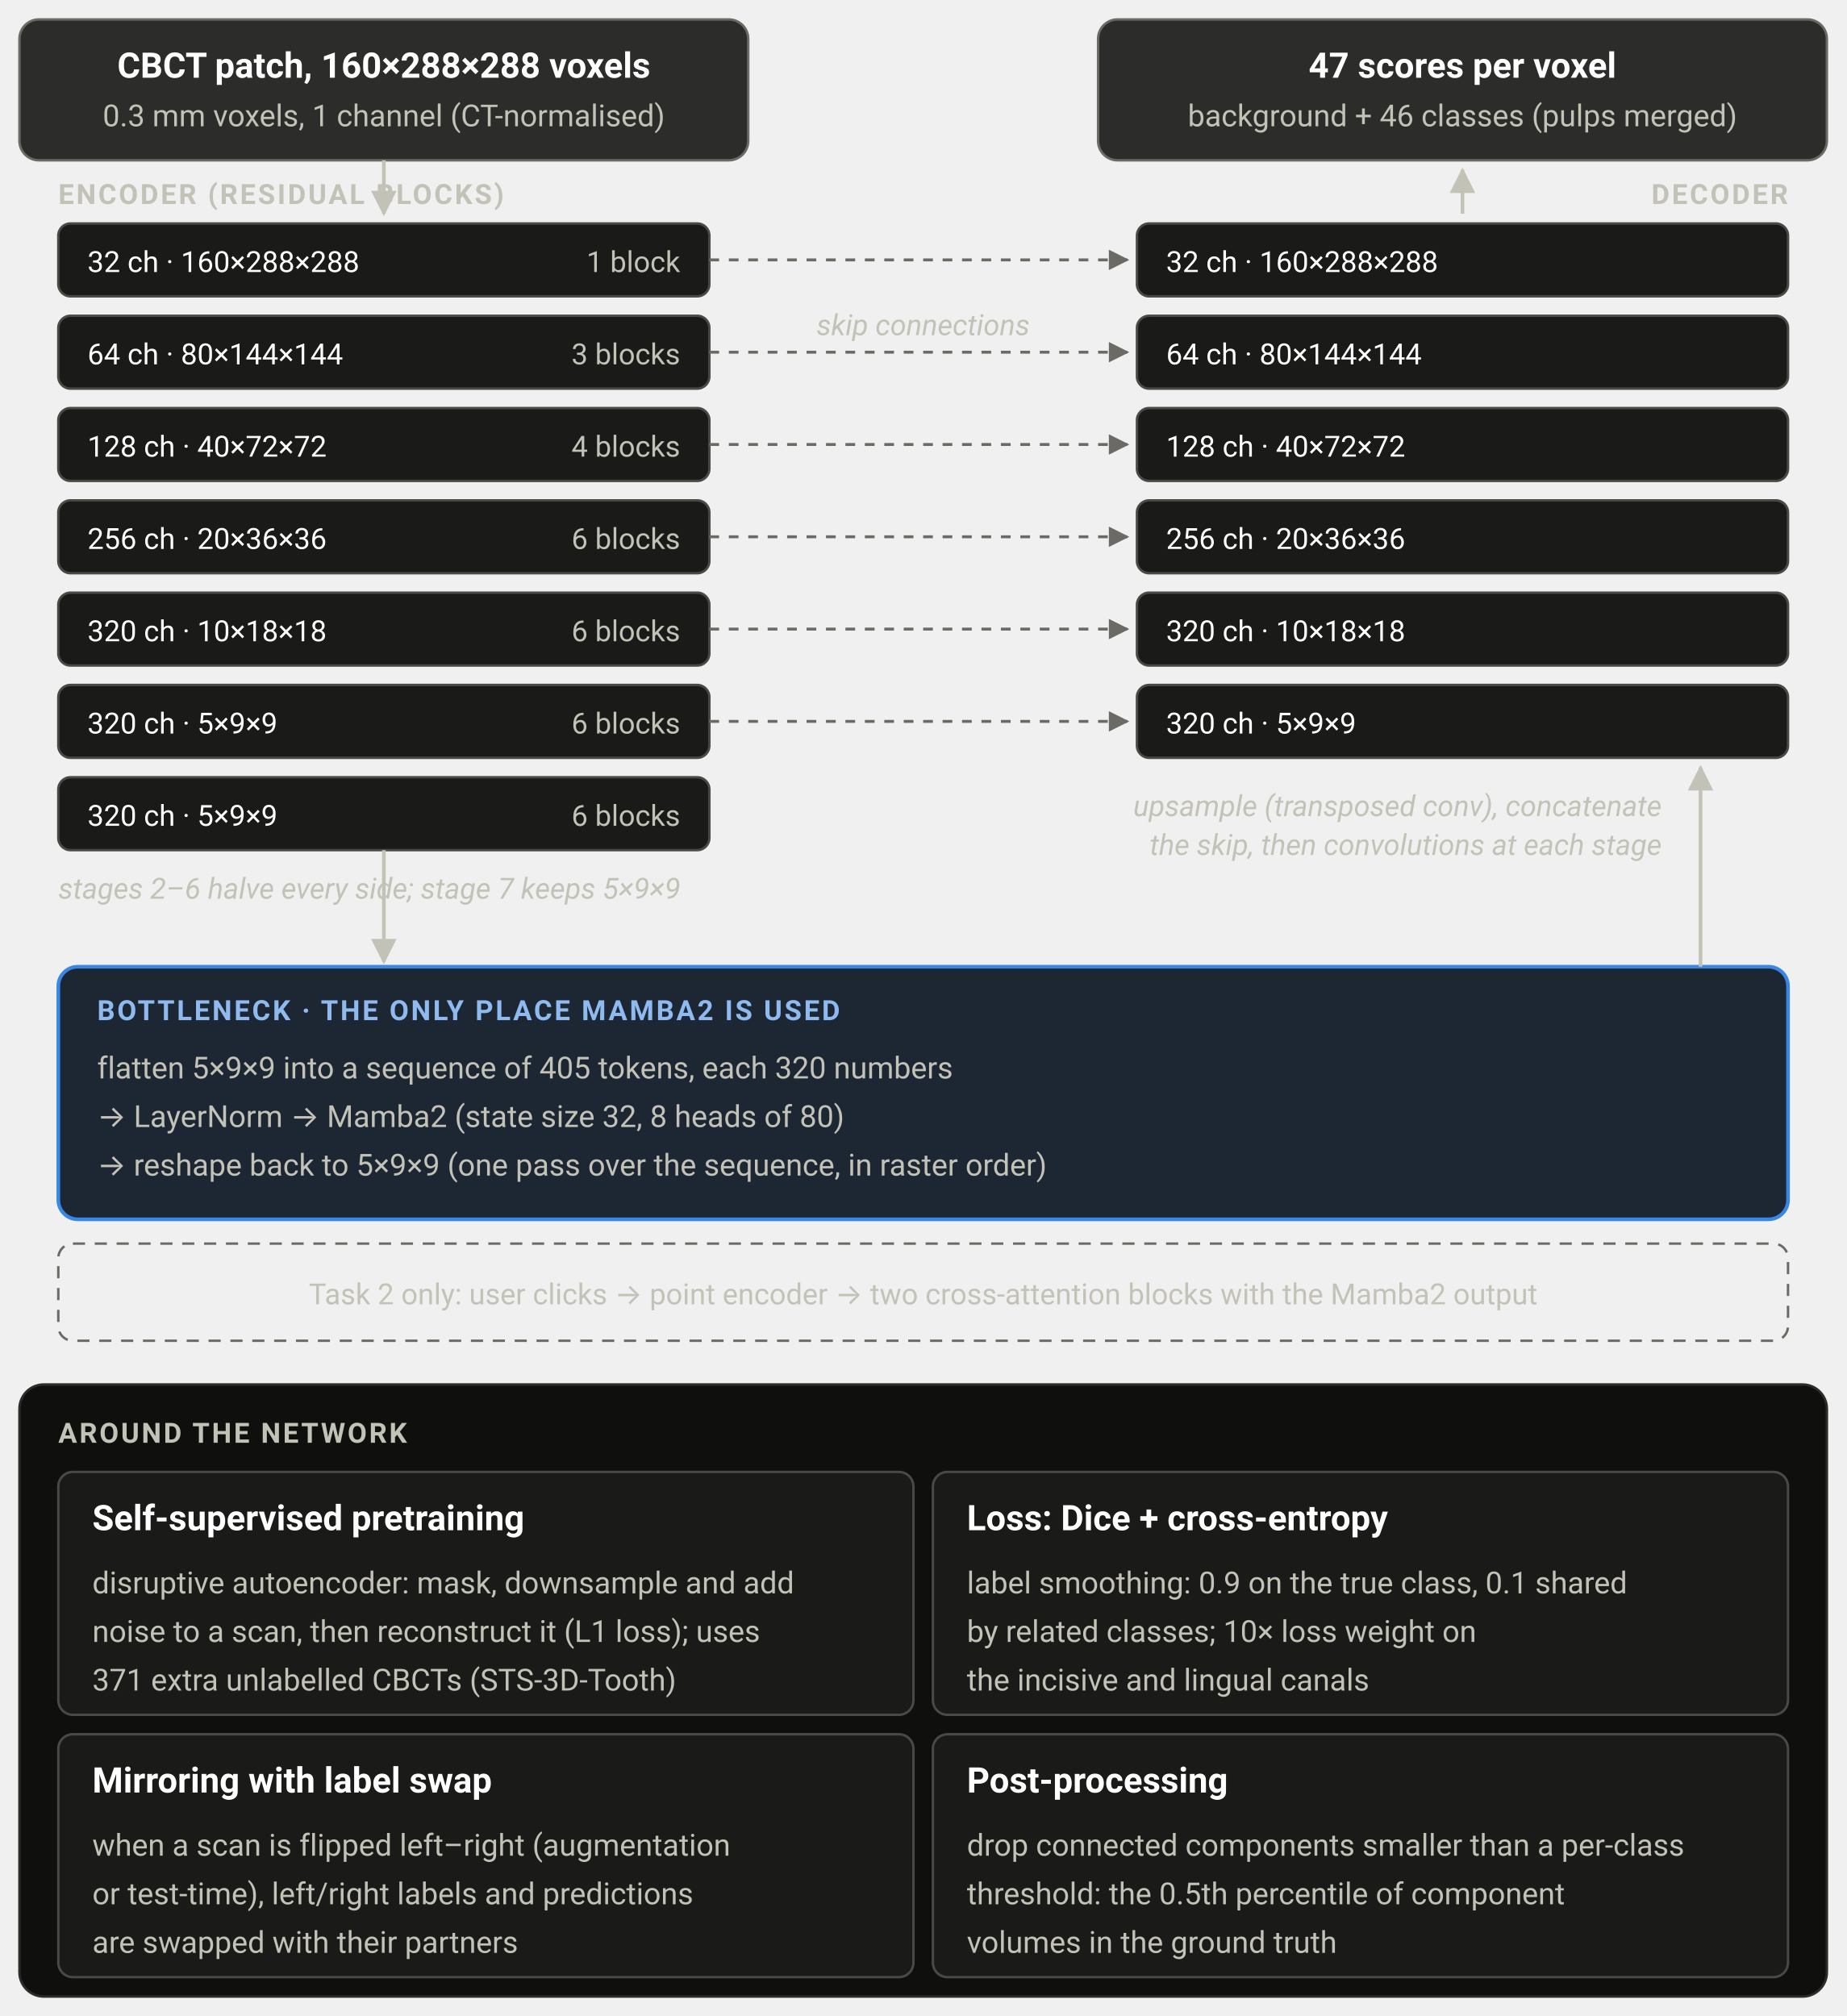
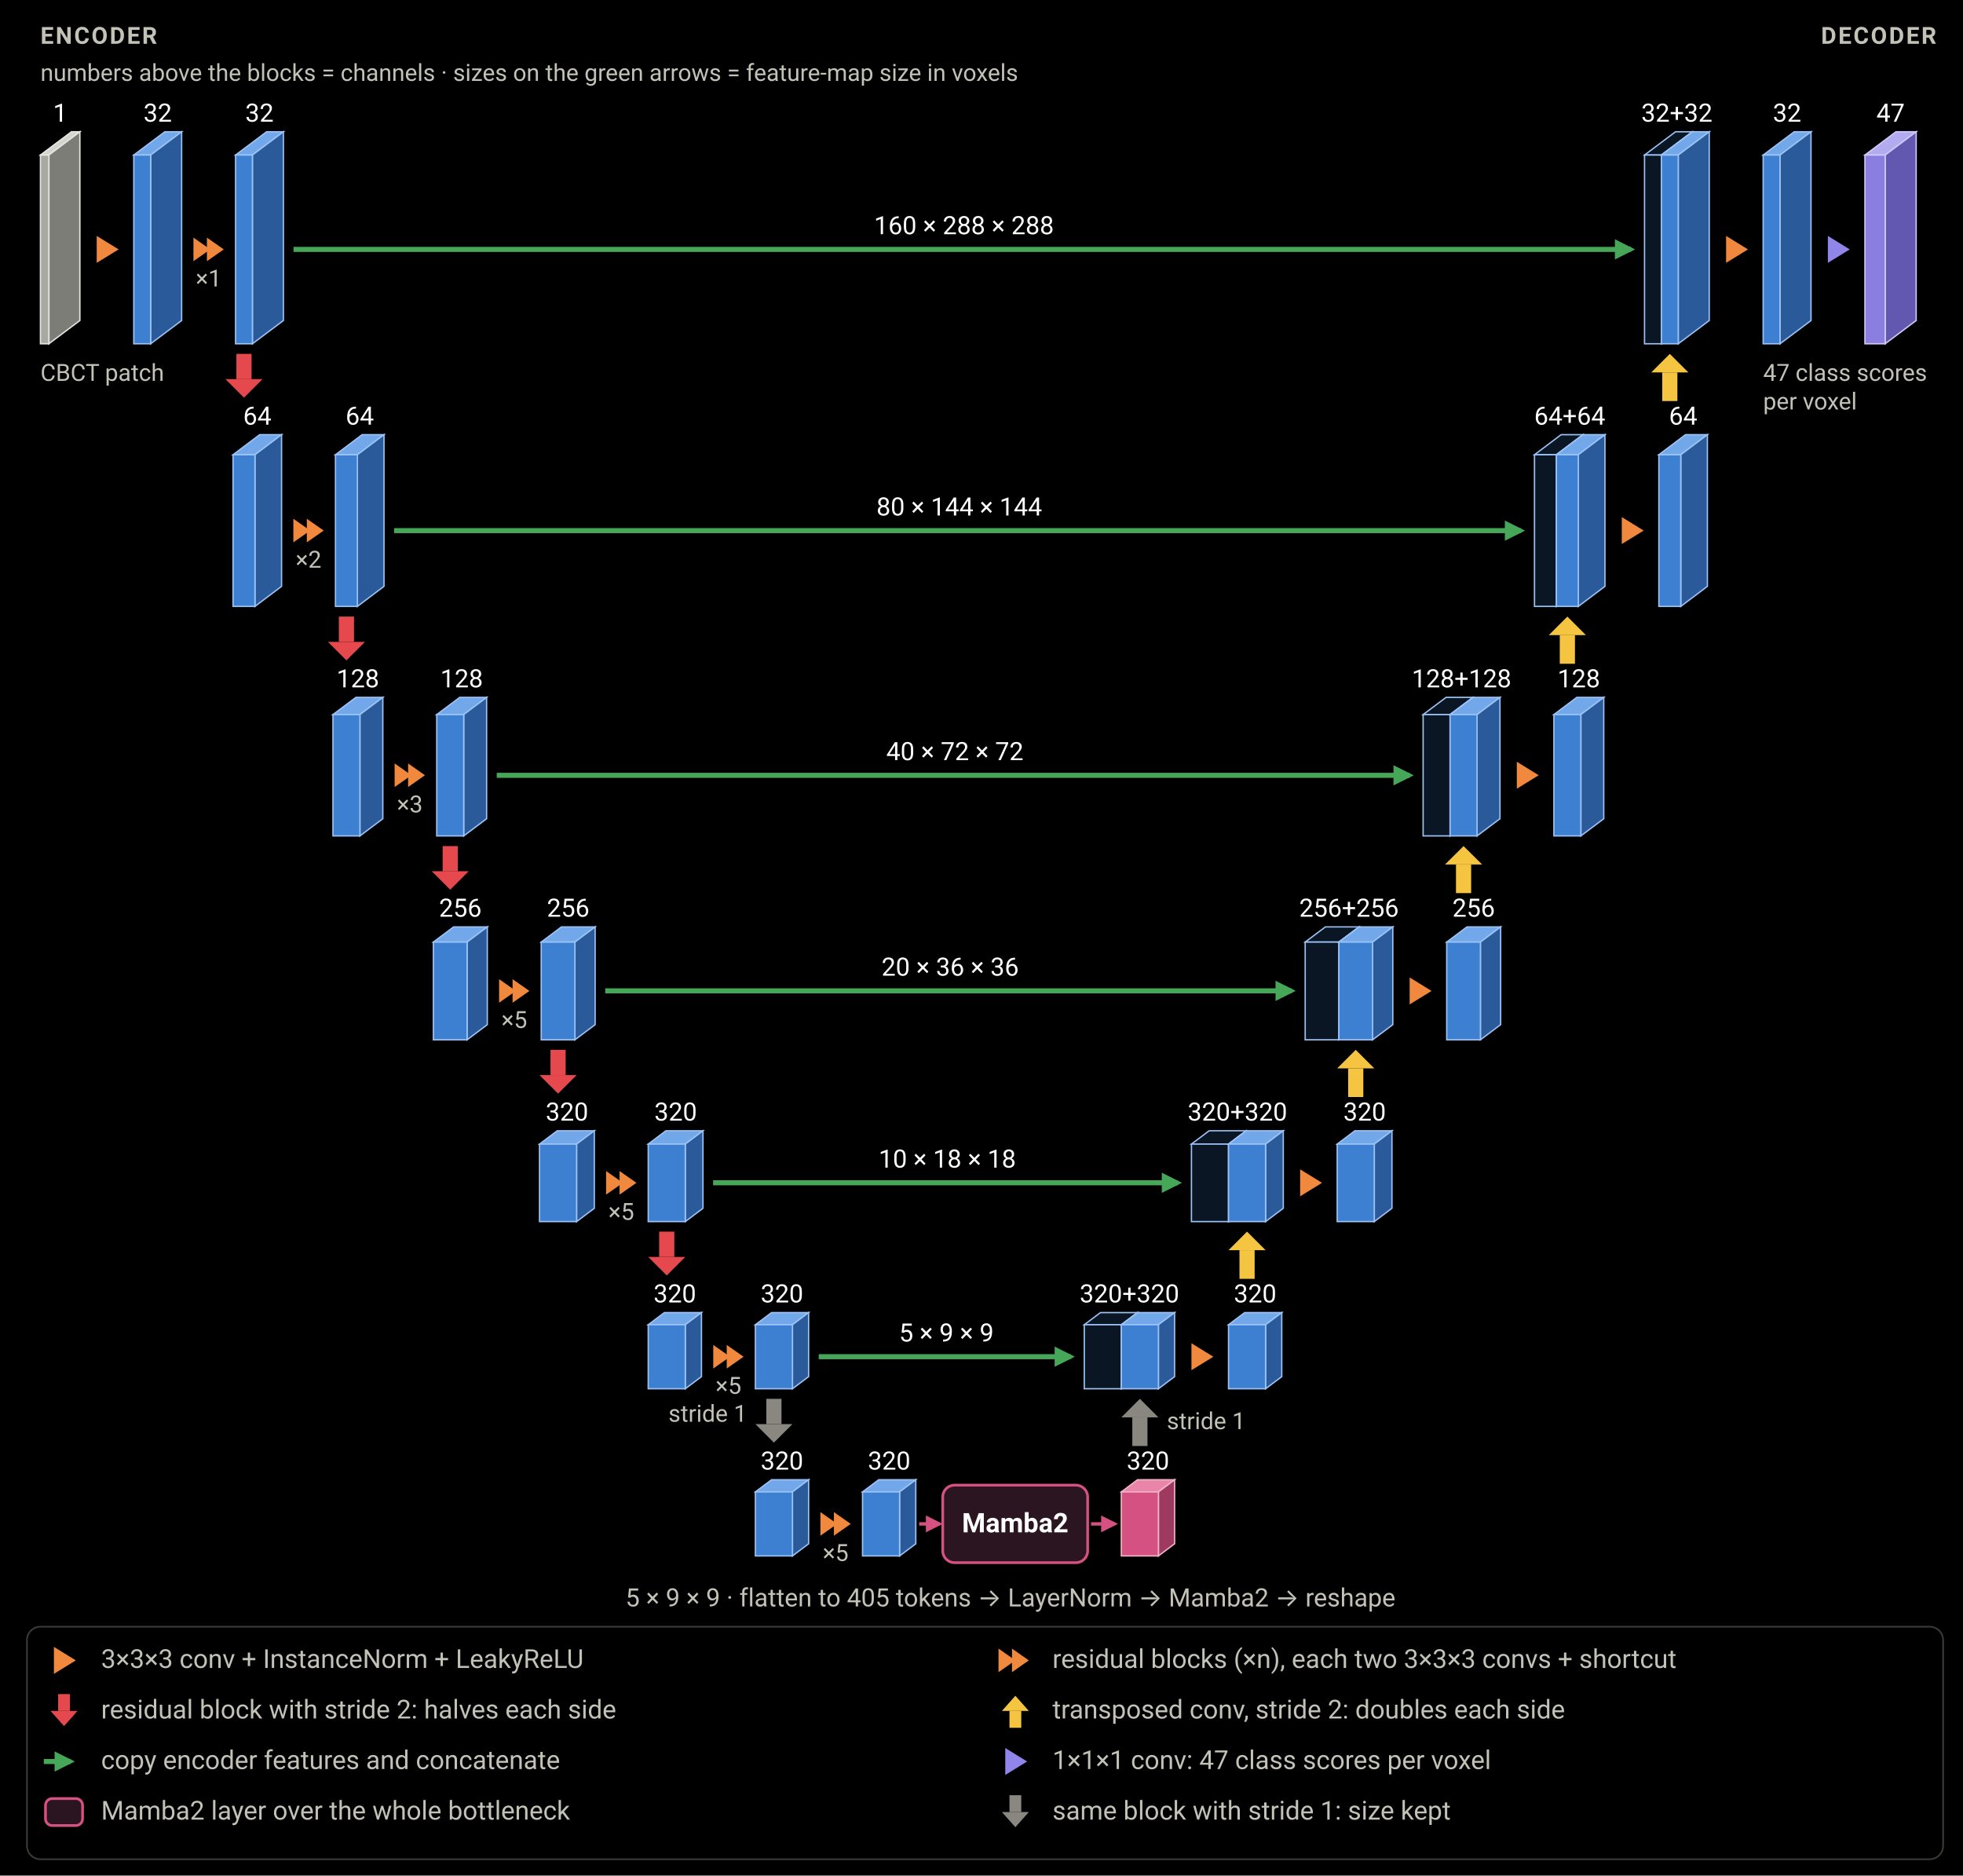
- <svg xmlns="http://www.w3.org/2000/svg" viewBox="0 0 760 830" width="760" height="830" role="img" aria-labelledby="t d">
+ <svg xmlns="http://www.w3.org/2000/svg" viewBox="0 0 1165 1113" width="1165" height="1113" role="img" aria-labelledby="t d">
  <defs>
-     <marker id="arr" viewBox="0 0 10 10" refX="9" refY="5" markerWidth="7" markerHeight="7" orient="auto-start-reverse">
-       <path d="M0,0 L10,5 L0,10 z" fill="#c3c2b7" />
+     <marker id="gr" viewBox="0 0 10 10" refX="8" refY="5" markerWidth="4" markerHeight="4" orient="auto">
+       <path d="M0,0 L10,5 L0,10 z" fill="#46a758" />
    </marker>
-     <marker id="arr2" viewBox="0 0 10 10" refX="9" refY="5" markerWidth="7" markerHeight="7" orient="auto-start-reverse">
-       <path d="M0,0 L10,5 L0,10 z" fill="#6b6a65" />
+     <marker id="pk" viewBox="0 0 10 10" refX="8" refY="5" markerWidth="5" markerHeight="5" orient="auto">
+       <path d="M0,0 L10,5 L0,10 z" fill="#d55181" />
    </marker>
    <style>
      text { font-family: system-ui, -apple-system, "Segoe UI", Roboto, sans-serif; fill: #ffffff; }
-       .h { font-size: 14.5px; font-weight: 600; }
-       .b { font-size: 12.5px; fill: #c3c2b7; }
-       .s { font-size: 12px; fill: #c3c2b7; }
-       .m { font-size: 12px; fill: #ffffff; font-variant-numeric: tabular-nums; }
-       .k { font-size: 11.5px; font-weight: 600; letter-spacing: 0.08em; fill: #c3c2b7; }
-       .n { font-size: 12px; fill: #c3c2b7; font-style: italic; }
-       .box { fill: #1a1a19; stroke: #4a4945; stroke-width: 1; }
-       .io { fill: #2c2c2a; stroke: #6b6a65; stroke-width: 1; }
-       .mb { fill: #1d2733; stroke: #3987e5; stroke-width: 1.5; }
-       .lane { fill: #0f0f0e; stroke: #2c2c2a; stroke-width: 1; }
-       .dash { fill: none; stroke: #6b6a65; stroke-width: 1; stroke-dasharray: 5 4; }
-       .a { stroke: #c3c2b7; stroke-width: 1.5; fill: none; marker-end: url(#arr); }
-       .sk { stroke: #6b6a65; stroke-width: 1.2; fill: none; stroke-dasharray: 4 4; marker-end: url(#arr2); }
+       .c { font-size: 15px; font-variant-numeric: tabular-nums; }
+       .r { font-size: 15px; fill: #ffffff; font-variant-numeric: tabular-nums; }
+       .r2 { font-size: 15px; fill: #c3c2b7; }
+       .g { font-size: 14px; fill: #c3c2b7; }
+       .s { font-size: 14px; fill: #c3c2b7; }
+       .l { font-size: 15.5px; fill: #c3c2b7; }
+       .k { font-size: 14px; font-weight: 600; letter-spacing: 0.08em; fill: #c3c2b7; }
+       .mb { font-size: 16px; font-weight: 600; fill: #ffffff; }
    </style>
  </defs>
-   <rect class="io" x="8" y="8" width="300" height="58" rx="8" />
-   <text class="h" x="158" y="32" text-anchor="middle">CBCT patch, 160×288×288 voxels</text>
-   <text class="b" x="158" y="52" text-anchor="middle">0.3 mm voxels, 1 channel (CT-normalised)</text>
-   <rect class="io" x="452" y="8" width="300" height="58" rx="8" />
-   <text class="h" x="602" y="32" text-anchor="middle">47 scores per voxel</text>
-   <text class="b" x="602" y="52" text-anchor="middle">background + 46 classes (pulps merged)</text>
-   <path class="a" d="M158,66 V88" />
-   <path class="a" d="M602,88 V70" />
-   <text class="k" x="24" y="84">ENCODER (RESIDUAL BLOCKS)</text>
-   <text class="k" x="736" y="84" text-anchor="end">DECODER</text>
-   <g>
-     <rect class="box" x="24" y="92" width="268" height="30" rx="5" />
-     <text class="m" x="36" y="112">32 ch · 160×288×288</text>
-     <text class="s" x="280" y="112" text-anchor="end">1 block</text>
-     <rect class="box" x="24" y="130" width="268" height="30" rx="5" />
-     <text class="m" x="36" y="150">64 ch · 80×144×144</text>
-     <text class="s" x="280" y="150" text-anchor="end">3 blocks</text>
-     <rect class="box" x="24" y="168" width="268" height="30" rx="5" />
-     <text class="m" x="36" y="188">128 ch · 40×72×72</text>
-     <text class="s" x="280" y="188" text-anchor="end">4 blocks</text>
-     <rect class="box" x="24" y="206" width="268" height="30" rx="5" />
-     <text class="m" x="36" y="226">256 ch · 20×36×36</text>
-     <text class="s" x="280" y="226" text-anchor="end">6 blocks</text>
-     <rect class="box" x="24" y="244" width="268" height="30" rx="5" />
-     <text class="m" x="36" y="264">320 ch · 10×18×18</text>
-     <text class="s" x="280" y="264" text-anchor="end">6 blocks</text>
-     <rect class="box" x="24" y="282" width="268" height="30" rx="5" />
-     <text class="m" x="36" y="302">320 ch · 5×9×9</text>
-     <text class="s" x="280" y="302" text-anchor="end">6 blocks</text>
-     <rect class="box" x="24" y="320" width="268" height="30" rx="5" />
-     <text class="m" x="36" y="340">320 ch · 5×9×9</text>
-     <text class="s" x="280" y="340" text-anchor="end">6 blocks</text>
-   </g>
-   <text class="n" x="24" y="370">stages 2–6 halve every side; stage 7 keeps 5×9×9</text>
-   <g>
-     <rect class="box" x="468" y="92" width="268" height="30" rx="5" />
-     <text class="m" x="480" y="112">32 ch · 160×288×288</text>
-     <rect class="box" x="468" y="130" width="268" height="30" rx="5" />
-     <text class="m" x="480" y="150">64 ch · 80×144×144</text>
-     <rect class="box" x="468" y="168" width="268" height="30" rx="5" />
-     <text class="m" x="480" y="188">128 ch · 40×72×72</text>
-     <rect class="box" x="468" y="206" width="268" height="30" rx="5" />
-     <text class="m" x="480" y="226">256 ch · 20×36×36</text>
-     <rect class="box" x="468" y="244" width="268" height="30" rx="5" />
-     <text class="m" x="480" y="264">320 ch · 10×18×18</text>
-     <rect class="box" x="468" y="282" width="268" height="30" rx="5" />
-     <text class="m" x="480" y="302">320 ch · 5×9×9</text>
-   </g>
-   <text class="n" x="684" y="336" text-anchor="end">upsample (transposed conv), concatenate</text>
-   <text class="n" x="684" y="352" text-anchor="end">the skip, then convolutions at each stage</text>
-   <path class="sk" d="M292,107 H464" />
-   <path class="sk" d="M292,145 H464" />
-   <path class="sk" d="M292,183 H464" />
-   <path class="sk" d="M292,221 H464" />
-   <path class="sk" d="M292,259 H464" />
-   <path class="sk" d="M292,297 H464" />
-   <text class="n" x="380" y="138" text-anchor="middle">skip connections</text>
-   <path class="a" d="M158,350 V396" />
-   <rect class="mb" x="24" y="398" width="712" height="104" rx="8" />
-   <text class="k" x="40" y="420" style="fill:#8fbaf0">BOTTLENECK · THE ONLY PLACE MAMBA2 IS USED</text>
-   <text class="b" x="40" y="444">flatten 5×9×9 into a sequence of 405 tokens, each 320 numbers</text>
-   <text class="b" x="40" y="464">→ LayerNorm → Mamba2 (state size 32, 8 heads of 80)</text>
-   <text class="b" x="40" y="484">→ reshape back to 5×9×9 (one pass over the sequence, in raster order)</text>
-   <path class="a" d="M700,398 V316" />
-   <rect class="dash" x="24" y="512" width="712" height="40" rx="6" />
-   <text class="s" x="380" y="537" text-anchor="middle">Task 2 only: user clicks → point encoder → two cross-attention blocks with the Mamba2 output</text>
-   <rect class="lane" x="8" y="570" width="744" height="252" rx="10" />
-   <text class="k" x="24" y="594">AROUND THE NETWORK</text>
-   <rect class="box" x="24" y="606" width="352" height="100" rx="6" />
-   <text class="h" x="38" y="630">Self-supervised pretraining</text>
-   <text class="b" x="38" y="656">disruptive autoencoder: mask, downsample and add</text>
-   <text class="b" x="38" y="676">noise to a scan, then reconstruct it (L1 loss); uses</text>
-   <text class="b" x="38" y="696">371 extra unlabelled CBCTs (STS-3D-Tooth)</text>
-   <rect class="box" x="384" y="606" width="352" height="100" rx="6" />
-   <text class="h" x="398" y="630">Loss: Dice + cross-entropy</text>
-   <text class="b" x="398" y="656">label smoothing: 0.9 on the true class, 0.1 shared</text>
-   <text class="b" x="398" y="676">by related classes; 10× loss weight on</text>
-   <text class="b" x="398" y="696">the incisive and lingual canals</text>
-   <rect class="box" x="24" y="714" width="352" height="100" rx="6" />
-   <text class="h" x="38" y="738">Mirroring with label swap</text>
-   <text class="b" x="38" y="764">when a scan is flipped left–right (augmentation</text>
-   <text class="b" x="38" y="784">or test-time), left/right labels and predictions</text>
-   <text class="b" x="38" y="804">are swapped with their partners</text>
-   <rect class="box" x="384" y="714" width="352" height="100" rx="6" />
-   <text class="h" x="398" y="738">Post-processing</text>
-   <text class="b" x="398" y="764">drop connected components smaller than a per-class</text>
-   <text class="b" x="398" y="784">threshold: the 0.5th percentile of component</text>
-   <text class="b" x="398" y="804">volumes in the ground truth</text>
+   <rect width="100%" height="100%" fill="#000000" />
+   <polygon points="24,92 42.4,78.2 47.4,78.2 29,92" fill="#d4d4cf" stroke="#e6e6e1" stroke-width="0.8" />
+   <polygon points="29,92 47.4,78.2 47.4,190.2 29,204" fill="#7d7d78" stroke="#e6e6e1" stroke-width="0.8" />
+   <rect x="24" y="92" width="5" height="112" fill="#a9a9a4" stroke="#e6e6e1" stroke-width="0.8" />
+   <text class="c" x="35.7" y="72.2" text-anchor="middle" style="font-size:15px">1</text>
+   <polygon points="57.4,140.0 70.4,148.0 57.4,156.0" fill="#f0883e" />
+   <polygon points="79.4,92 97.8,78.2 107.8,78.2 89.4,92" fill="#72a8ea" stroke="#9cc3f5" stroke-width="0.8" />
+   <polygon points="89.4,92 107.8,78.2 107.8,190.2 89.4,204" fill="#2a5a99" stroke="#9cc3f5" stroke-width="0.8" />
+   <rect x="79.4" y="92" width="10" height="112" fill="#3d7fd1" stroke="#9cc3f5" stroke-width="0.8" />
+   <text class="c" x="93.6" y="72.2" text-anchor="middle" style="font-size:15px">32</text>
+   <polygon points="114.8,141.0 124.8,148.0 114.8,155.0" fill="#f0883e" />
+   <polygon points="122.8,141.0 132.8,148.0 122.8,155.0" fill="#f0883e" />
+   <text class="g" x="123.8" y="170.0" text-anchor="middle">×1</text>
+   <polygon points="139.8,92 158.2,78.2 168.2,78.2 149.8,92" fill="#72a8ea" stroke="#9cc3f5" stroke-width="0.8" />
+   <polygon points="149.8,92 168.2,78.2 168.2,190.2 149.8,204" fill="#2a5a99" stroke="#9cc3f5" stroke-width="0.8" />
+   <rect x="139.8" y="92" width="10" height="112" fill="#3d7fd1" stroke="#9cc3f5" stroke-width="0.8" />
+   <text class="c" x="154.0" y="72.2" text-anchor="middle" style="font-size:15px">32</text>
+   <rect x="140.3" y="210.0" width="9" height="15.0" fill="#e5484d" />
+   <polygon points="133.8,225.0 155.8,225.0 144.8,236.0" fill="#e5484d" />
+   <polygon points="138.3,269.85 154.1,257.95 167.1,257.95 151.3,269.85" fill="#72a8ea" stroke="#9cc3f5" stroke-width="0.8" />
+   <polygon points="151.3,269.85 167.1,257.95 167.1,347.95 151.3,359.85" fill="#2a5a99" stroke="#9cc3f5" stroke-width="0.8" />
+   <rect x="138.3" y="269.85" width="13" height="90" fill="#3d7fd1" stroke="#9cc3f5" stroke-width="0.8" />
+   <text class="c" x="152.7" y="252.0" text-anchor="middle" style="font-size:15px">64</text>
+   <polygon points="174.1,307.85 184.1,314.85 174.1,321.85" fill="#f0883e" />
+   <polygon points="182.1,307.85 192.1,314.85 182.1,321.85" fill="#f0883e" />
+   <text class="g" x="183.1" y="336.9" text-anchor="middle">×2</text>
+   <polygon points="199.1,269.85 214.9,257.95 227.9,257.95 212.1,269.85" fill="#72a8ea" stroke="#9cc3f5" stroke-width="0.8" />
+   <polygon points="212.1,269.85 227.9,257.95 227.9,347.95 212.1,359.85" fill="#2a5a99" stroke="#9cc3f5" stroke-width="0.8" />
+   <rect x="199.1" y="269.85" width="13" height="90" fill="#3d7fd1" stroke="#9cc3f5" stroke-width="0.8" />
+   <text class="c" x="213.5" y="252.0" text-anchor="middle" style="font-size:15px">64</text>
+   <rect x="201.1" y="365.9" width="9" height="15.0" fill="#e5484d" />
+   <polygon points="194.6,380.9 216.6,380.9 205.6,391.9" fill="#e5484d" />
+   <polygon points="197.6,424.05 211.2,413.85 227.2,413.85 213.6,424.05" fill="#72a8ea" stroke="#9cc3f5" stroke-width="0.8" />
+   <polygon points="213.6,424.05 227.2,413.85 227.2,485.85 213.6,496.05" fill="#2a5a99" stroke="#9cc3f5" stroke-width="0.8" />
+   <rect x="197.6" y="424.05" width="16" height="72" fill="#3d7fd1" stroke="#9cc3f5" stroke-width="0.8" />
+   <text class="c" x="212.4" y="407.9" text-anchor="middle" style="font-size:15px">128</text>
+   <polygon points="234.2,453.05 244.2,460.05 234.2,467.05" fill="#f0883e" />
+   <polygon points="242.2,453.05 252.2,460.05 242.2,467.05" fill="#f0883e" />
+   <text class="g" x="243.2" y="482.1" text-anchor="middle">×3</text>
+   <polygon points="259.2,424.05 272.8,413.85 288.8,413.85 275.2,424.05" fill="#72a8ea" stroke="#9cc3f5" stroke-width="0.8" />
+   <polygon points="275.2,424.05 288.8,413.85 288.8,485.85 275.2,496.05" fill="#2a5a99" stroke="#9cc3f5" stroke-width="0.8" />
+   <rect x="259.2" y="424.05" width="16" height="72" fill="#3d7fd1" stroke="#9cc3f5" stroke-width="0.8" />
+   <text class="c" x="274.0" y="407.9" text-anchor="middle" style="font-size:15px">128</text>
+   <rect x="262.7" y="502.1" width="9" height="15.0" fill="#e5484d" />
+   <polygon points="256.2,517.0 278.2,517.0 267.2,528.0" fill="#e5484d" />
+   <polygon points="257.2,559.05 269.2,550.05 289.2,550.05 277.2,559.05" fill="#72a8ea" stroke="#9cc3f5" stroke-width="0.8" />
+   <polygon points="277.2,559.05 289.2,550.05 289.2,608.05 277.2,617.05" fill="#2a5a99" stroke="#9cc3f5" stroke-width="0.8" />
+   <rect x="257.2" y="559.05" width="20" height="58" fill="#3d7fd1" stroke="#9cc3f5" stroke-width="0.8" />
+   <text class="c" x="273.2" y="544.0" text-anchor="middle" style="font-size:15px">256</text>
+   <polygon points="296.2,581.05 306.2,588.05 296.2,595.05" fill="#f0883e" />
+   <polygon points="304.2,581.05 314.2,588.05 304.2,595.05" fill="#f0883e" />
+   <text class="g" x="305.2" y="610.0" text-anchor="middle">×5</text>
+   <polygon points="321.2,559.05 333.2,550.05 353.2,550.05 341.2,559.05" fill="#72a8ea" stroke="#9cc3f5" stroke-width="0.8" />
+   <polygon points="341.2,559.05 353.2,550.05 353.2,608.05 341.2,617.05" fill="#2a5a99" stroke="#9cc3f5" stroke-width="0.8" />
+   <rect x="321.2" y="559.05" width="20" height="58" fill="#3d7fd1" stroke="#9cc3f5" stroke-width="0.8" />
+   <text class="c" x="337.2" y="544.0" text-anchor="middle" style="font-size:15px">256</text>
+   <rect x="326.7" y="623.0" width="9" height="15.0" fill="#e5484d" />
+   <polygon points="320.2,638.0 342.2,638.0 331.2,649.0" fill="#e5484d" />
+   <polygon points="320.2,678.925 330.7,671.025 352.7,671.025 342.2,678.925" fill="#72a8ea" stroke="#9cc3f5" stroke-width="0.8" />
+   <polygon points="342.2,678.925 352.7,671.025 352.7,717.025 342.2,724.925" fill="#2a5a99" stroke="#9cc3f5" stroke-width="0.8" />
+   <rect x="320.2" y="678.925" width="22" height="46" fill="#3d7fd1" stroke="#9cc3f5" stroke-width="0.8" />
+   <text class="c" x="336.5" y="665.0" text-anchor="middle" style="font-size:15px">320</text>
+   <polygon points="359.7,694.925 369.7,701.925 359.7,708.925" fill="#f0883e" />
+   <polygon points="367.7,694.925 377.7,701.925 367.7,708.925" fill="#f0883e" />
+   <text class="g" x="368.7" y="723.9" text-anchor="middle">×5</text>
+   <polygon points="384.7,678.925 395.2,671.025 417.2,671.025 406.7,678.925" fill="#72a8ea" stroke="#9cc3f5" stroke-width="0.8" />
+   <polygon points="406.7,678.925 417.2,671.025 417.2,717.025 406.7,724.925" fill="#2a5a99" stroke="#9cc3f5" stroke-width="0.8" />
+   <rect x="384.7" y="678.925" width="22" height="46" fill="#3d7fd1" stroke="#9cc3f5" stroke-width="0.8" />
+   <text class="c" x="401.0" y="665.0" text-anchor="middle" style="font-size:15px">320</text>
+   <rect x="391.2" y="730.9" width="9" height="15.0" fill="#e5484d" />
+   <polygon points="384.7,745.9 406.7,745.9 395.7,756.9" fill="#e5484d" />
+   <polygon points="384.7,786.125 394.3,778.925 416.3,778.925 406.7,786.125" fill="#72a8ea" stroke="#9cc3f5" stroke-width="0.8" />
+   <polygon points="406.7,786.125 416.3,778.925 416.3,816.925 406.7,824.125" fill="#2a5a99" stroke="#9cc3f5" stroke-width="0.8" />
+   <rect x="384.7" y="786.125" width="22" height="38" fill="#3d7fd1" stroke="#9cc3f5" stroke-width="0.8" />
+   <text class="c" x="400.5" y="772.9" text-anchor="middle" style="font-size:15px">320</text>
+   <polygon points="423.3,798.125 433.3,805.125 423.3,812.125" fill="#f0883e" />
+   <polygon points="431.3,798.125 441.3,805.125 431.3,812.125" fill="#f0883e" />
+   <text class="g" x="432.3" y="827.1" text-anchor="middle">×5</text>
+   <polygon points="448.3,786.125 457.9,778.925 479.9,778.925 470.3,786.125" fill="#72a8ea" stroke="#9cc3f5" stroke-width="0.8" />
+   <polygon points="470.3,786.125 479.9,778.925 479.9,816.925 470.3,824.125" fill="#2a5a99" stroke="#9cc3f5" stroke-width="0.8" />
+   <rect x="448.3" y="786.125" width="22" height="38" fill="#3d7fd1" stroke="#9cc3f5" stroke-width="0.8" />
+   <text class="c" x="464.1" y="772.9" text-anchor="middle" style="font-size:15px">320</text>
+   <rect x="454.8" y="830.1" width="9" height="15.0" fill="#8a8780" />
+   <polygon points="448.3,845.1 470.3,845.1 459.3,856.1" fill="#8a8780" />
+   <text class="g" x="443.3" y="843.7" text-anchor="end">stride 1</text>
+   <polygon points="448.3,885.325 457.9,878.125 479.9,878.125 470.3,885.325" fill="#72a8ea" stroke="#9cc3f5" stroke-width="0.8" />
+   <polygon points="470.3,885.325 479.9,878.125 479.9,916.125 470.3,923.325" fill="#2a5a99" stroke="#9cc3f5" stroke-width="0.8" />
+   <rect x="448.3" y="885.325" width="22" height="38" fill="#3d7fd1" stroke="#9cc3f5" stroke-width="0.8" />
+   <text class="c" x="464.1" y="872.1" text-anchor="middle" style="font-size:15px">320</text>
+   <polygon points="486.9,897.325 496.9,904.325 486.9,911.325" fill="#f0883e" />
+   <polygon points="494.9,897.325 504.9,904.325 494.9,911.325" fill="#f0883e" />
+   <text class="g" x="495.9" y="926.3" text-anchor="middle">×5</text>
+   <polygon points="511.9,885.325 521.5,878.125 543.5,878.125 533.9,885.325" fill="#72a8ea" stroke="#9cc3f5" stroke-width="0.8" />
+   <polygon points="533.9,885.325 543.5,878.125 543.5,916.125 533.9,923.325" fill="#2a5a99" stroke="#9cc3f5" stroke-width="0.8" />
+   <rect x="511.9" y="885.325" width="22" height="38" fill="#3d7fd1" stroke="#9cc3f5" stroke-width="0.8" />
+   <text class="c" x="527.7" y="872.1" text-anchor="middle" style="font-size:15px">320</text>
+   <path d="M545.5,904.325 H557.5" stroke="#d55181" stroke-width="2" marker-end="url(#pk)" />
+   <rect x="559.5" y="881.325" width="86" height="46" rx="7" fill="#2a1520" stroke="#d55181" stroke-width="1.6" />
+   <text class="mb" x="602.5" y="909.325" text-anchor="middle">Mamba2</text>
+   <path d="M647.5,904.325 H661.5" stroke="#d55181" stroke-width="2" marker-end="url(#pk)" />
+   <polygon points="665.5,885.325 675.1,878.125 697.1,878.125 687.5,885.325" fill="#e885a9" stroke="#f3b3ca" stroke-width="0.8" />
+   <polygon points="687.5,885.325 697.1,878.125 697.1,916.125 687.5,923.325" fill="#9e3a60" stroke="#f3b3ca" stroke-width="0.8" />
+   <rect x="665.5" y="885.325" width="22" height="38" fill="#d55181" stroke="#f3b3ca" stroke-width="0.8" />
+   <text class="c" x="681.3" y="872.1" text-anchor="middle" style="font-size:15px">320</text>
+   <rect x="672.0" y="841.1" width="9" height="17.0" fill="#8a8780" />
+   <polygon points="665.5,841.1 687.5,841.1 676.5,830.1" fill="#8a8780" />
+   <text class="g" x="692.5" y="848.1" text-anchor="start">stride 1</text>
+   <polygon points="643.5,786.125 653.1,778.925 675.1,778.925 665.5,786.125" fill="#0b1624" stroke="#9cc3f5" stroke-width="0.8" />
+   <polygon points="665.5,786.125 675.1,778.925 675.1,816.925 665.5,824.125" fill="#0b1624" stroke="#9cc3f5" stroke-width="0.8" />
+   <rect x="643.5" y="786.125" width="22" height="38" fill="#0b1624" stroke="#9cc3f5" stroke-width="0.8" />
+   <polygon points="665.5,786.125 675.1,778.925 697.1,778.925 687.5,786.125" fill="#72a8ea" stroke="#9cc3f5" stroke-width="0.8" />
+   <polygon points="687.5,786.125 697.1,778.925 697.1,816.925 687.5,824.125" fill="#2a5a99" stroke="#9cc3f5" stroke-width="0.8" />
+   <rect x="665.5" y="786.125" width="22" height="38" fill="#3d7fd1" stroke="#9cc3f5" stroke-width="0.8" />
+   <text class="c" x="670.3" y="772.9" text-anchor="middle">320+320</text>
+   <path d="M485.9,805.1 H635.5" stroke="#46a758" stroke-width="3" marker-end="url(#gr)" />
+   <text class="r" x="561.7" y="796.1" text-anchor="middle">5 × 9 × 9</text>
+   <polygon points="707.1,797.125 720.1,805.125 707.1,813.125" fill="#f0883e" />
+   <polygon points="729.1,786.125 738.7,778.925 760.7,778.925 751.1,786.125" fill="#72a8ea" stroke="#9cc3f5" stroke-width="0.8" />
+   <polygon points="751.1,786.125 760.7,778.925 760.7,816.925 751.1,824.125" fill="#2a5a99" stroke="#9cc3f5" stroke-width="0.8" />
+   <rect x="729.1" y="786.125" width="22" height="38" fill="#3d7fd1" stroke="#9cc3f5" stroke-width="0.8" />
+   <text class="c" x="744.9" y="772.9" text-anchor="middle" style="font-size:15px">320</text>
+   <rect x="735.6" y="741.9" width="9" height="17.0" fill="#f5c542" />
+   <polygon points="729.1,741.9 751.1,741.9 740.1,730.9" fill="#f5c542" />
+   <polygon points="707.1,678.925 717.6,671.025 739.6,671.025 729.1,678.925" fill="#0b1624" stroke="#9cc3f5" stroke-width="0.8" />
+   <polygon points="729.1,678.925 739.6,671.025 739.6,717.025 729.1,724.925" fill="#0b1624" stroke="#9cc3f5" stroke-width="0.8" />
+   <rect x="707.1" y="678.925" width="22" height="46" fill="#0b1624" stroke="#9cc3f5" stroke-width="0.8" />
+   <polygon points="729.1,678.925 739.6,671.025 761.6,671.025 751.1,678.925" fill="#72a8ea" stroke="#9cc3f5" stroke-width="0.8" />
+   <polygon points="751.1,678.925 761.6,671.025 761.6,717.025 751.1,724.925" fill="#2a5a99" stroke="#9cc3f5" stroke-width="0.8" />
+   <rect x="729.1" y="678.925" width="22" height="46" fill="#3d7fd1" stroke="#9cc3f5" stroke-width="0.8" />
+   <text class="c" x="734.4" y="665.0" text-anchor="middle">320+320</text>
+   <path d="M423.2,701.9 H699.1" stroke="#46a758" stroke-width="3" marker-end="url(#gr)" />
+   <text class="r" x="562.2" y="692.9" text-anchor="middle">10 × 18 × 18</text>
+   <polygon points="771.6,693.925 784.6,701.925 771.6,709.925" fill="#f0883e" />
+   <polygon points="793.6,678.925 804.1,671.025 826.1,671.025 815.6,678.925" fill="#72a8ea" stroke="#9cc3f5" stroke-width="0.8" />
+   <polygon points="815.6,678.925 826.1,671.025 826.1,717.025 815.6,724.925" fill="#2a5a99" stroke="#9cc3f5" stroke-width="0.8" />
+   <rect x="793.6" y="678.925" width="22" height="46" fill="#3d7fd1" stroke="#9cc3f5" stroke-width="0.8" />
+   <text class="c" x="809.9" y="665.0" text-anchor="middle" style="font-size:15px">320</text>
+   <rect x="800.1" y="634.0" width="9" height="17.0" fill="#f5c542" />
+   <polygon points="793.6,634.0 815.6,634.0 804.6,623.0" fill="#f5c542" />
+   <polygon points="774.6,559.05 786.6,550.05 806.6,550.05 794.6,559.05" fill="#0b1624" stroke="#9cc3f5" stroke-width="0.8" />
+   <polygon points="794.6,559.05 806.6,550.05 806.6,608.05 794.6,617.05" fill="#0b1624" stroke="#9cc3f5" stroke-width="0.8" />
+   <rect x="774.6" y="559.05" width="20" height="58" fill="#0b1624" stroke="#9cc3f5" stroke-width="0.8" />
+   <polygon points="794.6,559.05 806.6,550.05 826.6,550.05 814.6,559.05" fill="#72a8ea" stroke="#9cc3f5" stroke-width="0.8" />
+   <polygon points="814.6,559.05 826.6,550.05 826.6,608.05 814.6,617.05" fill="#2a5a99" stroke="#9cc3f5" stroke-width="0.8" />
+   <rect x="794.6" y="559.05" width="20" height="58" fill="#3d7fd1" stroke="#9cc3f5" stroke-width="0.8" />
+   <text class="c" x="800.6" y="544.0" text-anchor="middle">256+256</text>
+   <path d="M359.2,588.0 H766.6" stroke="#46a758" stroke-width="3" marker-end="url(#gr)" />
+   <text class="r" x="563.9" y="579.0" text-anchor="middle">20 × 36 × 36</text>
+   <polygon points="836.6,580.05 849.6,588.05 836.6,596.05" fill="#f0883e" />
+   <polygon points="858.6,559.05 870.6,550.05 890.6,550.05 878.6,559.05" fill="#72a8ea" stroke="#9cc3f5" stroke-width="0.8" />
+   <polygon points="878.6,559.05 890.6,550.05 890.6,608.05 878.6,617.05" fill="#2a5a99" stroke="#9cc3f5" stroke-width="0.8" />
+   <rect x="858.6" y="559.05" width="20" height="58" fill="#3d7fd1" stroke="#9cc3f5" stroke-width="0.8" />
+   <text class="c" x="874.6" y="544.0" text-anchor="middle" style="font-size:15px">256</text>
+   <rect x="864.1" y="513.0" width="9" height="17.0" fill="#f5c542" />
+   <polygon points="857.6,513.0 879.6,513.0 868.6,502.1" fill="#f5c542" />
+   <polygon points="844.6,424.05 858.2,413.85 874.2,413.85 860.6,424.05" fill="#0b1624" stroke="#9cc3f5" stroke-width="0.8" />
+   <polygon points="860.6,424.05 874.2,413.85 874.2,485.85 860.6,496.05" fill="#0b1624" stroke="#9cc3f5" stroke-width="0.8" />
+   <rect x="844.6" y="424.05" width="16" height="72" fill="#0b1624" stroke="#9cc3f5" stroke-width="0.8" />
+   <polygon points="860.6,424.05 874.2,413.85 890.2,413.85 876.6,424.05" fill="#72a8ea" stroke="#9cc3f5" stroke-width="0.8" />
+   <polygon points="876.6,424.05 890.2,413.85 890.2,485.85 876.6,496.05" fill="#2a5a99" stroke="#9cc3f5" stroke-width="0.8" />
+   <rect x="860.6" y="424.05" width="16" height="72" fill="#3d7fd1" stroke="#9cc3f5" stroke-width="0.8" />
+   <text class="c" x="867.4" y="407.9" text-anchor="middle">128+128</text>
+   <path d="M294.8,460.1 H836.6" stroke="#46a758" stroke-width="3" marker-end="url(#gr)" />
+   <text class="r" x="566.7" y="451.1" text-anchor="middle">40 × 72 × 72</text>
+   <polygon points="900.2,452.05 913.2,460.05 900.2,468.05" fill="#f0883e" />
+   <polygon points="922.2,424.05 935.8,413.85 951.8,413.85 938.2,424.05" fill="#72a8ea" stroke="#9cc3f5" stroke-width="0.8" />
+   <polygon points="938.2,424.05 951.8,413.85 951.8,485.85 938.2,496.05" fill="#2a5a99" stroke="#9cc3f5" stroke-width="0.8" />
+   <rect x="922.2" y="424.05" width="16" height="72" fill="#3d7fd1" stroke="#9cc3f5" stroke-width="0.8" />
+   <text class="c" x="937.0" y="407.9" text-anchor="middle" style="font-size:15px">128</text>
+   <rect x="925.7" y="376.9" width="9" height="17.0" fill="#f5c542" />
+   <polygon points="919.2,376.9 941.2,376.9 930.2,365.9" fill="#f5c542" />
+   <polygon points="910.7,269.85 926.5,257.95 939.5,257.95 923.7,269.85" fill="#0b1624" stroke="#9cc3f5" stroke-width="0.8" />
+   <polygon points="923.7,269.85 939.5,257.95 939.5,347.95 923.7,359.85" fill="#0b1624" stroke="#9cc3f5" stroke-width="0.8" />
+   <rect x="910.7" y="269.85" width="13" height="90" fill="#0b1624" stroke="#9cc3f5" stroke-width="0.8" />
+   <polygon points="923.7,269.85 939.5,257.95 952.5,257.95 936.7,269.85" fill="#72a8ea" stroke="#9cc3f5" stroke-width="0.8" />
+   <polygon points="936.7,269.85 952.5,257.95 952.5,347.95 936.7,359.85" fill="#2a5a99" stroke="#9cc3f5" stroke-width="0.8" />
+   <rect x="923.7" y="269.85" width="13" height="90" fill="#3d7fd1" stroke="#9cc3f5" stroke-width="0.8" />
+   <text class="c" x="931.6" y="252.0" text-anchor="middle">64+64</text>
+   <path d="M233.9,314.9 H902.7" stroke="#46a758" stroke-width="3" marker-end="url(#gr)" />
+   <text class="r" x="569.3" y="305.9" text-anchor="middle">80 × 144 × 144</text>
+   <polygon points="962.5,306.85 975.5,314.85 962.5,322.85" fill="#f0883e" />
+   <polygon points="984.5,269.85 1000.3,257.95 1013.3,257.95 997.5,269.85" fill="#72a8ea" stroke="#9cc3f5" stroke-width="0.8" />
+   <polygon points="997.5,269.85 1013.3,257.95 1013.3,347.95 997.5,359.85" fill="#2a5a99" stroke="#9cc3f5" stroke-width="0.8" />
+   <rect x="984.5" y="269.85" width="13" height="90" fill="#3d7fd1" stroke="#9cc3f5" stroke-width="0.8" />
+   <text class="c" x="998.9" y="252.0" text-anchor="middle" style="font-size:15px">64</text>
+   <rect x="986.5" y="221.0" width="9" height="17.0" fill="#f5c542" />
+   <polygon points="980.0,221.0 1002.0,221.0 991.0,210.0" fill="#f5c542" />
+   <polygon points="976,92 994.4,78.2 1004.4,78.2 986,92" fill="#0b1624" stroke="#9cc3f5" stroke-width="0.8" />
+   <polygon points="986,92 1004.4,78.2 1004.4,190.2 986,204" fill="#0b1624" stroke="#9cc3f5" stroke-width="0.8" />
+   <rect x="976" y="92" width="10" height="112" fill="#0b1624" stroke="#9cc3f5" stroke-width="0.8" />
+   <polygon points="986,92 1004.4,78.2 1014.4,78.2 996,92" fill="#72a8ea" stroke="#9cc3f5" stroke-width="0.8" />
+   <polygon points="996,92 1014.4,78.2 1014.4,190.2 996,204" fill="#2a5a99" stroke="#9cc3f5" stroke-width="0.8" />
+   <rect x="986" y="92" width="10" height="112" fill="#3d7fd1" stroke="#9cc3f5" stroke-width="0.8" />
+   <text class="c" x="995.2" y="72.2" text-anchor="middle">32+32</text>
+   <path d="M174.2,148.0 H968.0" stroke="#46a758" stroke-width="3" marker-end="url(#gr)" />
+   <text class="r" x="572.1" y="139.0" text-anchor="middle">160 × 288 × 288</text>
+   <polygon points="1024.4,140.0 1037.4,148.0 1024.4,156.0" fill="#f0883e" />
+   <polygon points="1046.4,92 1064.8,78.2 1074.8,78.2 1056.4,92" fill="#72a8ea" stroke="#9cc3f5" stroke-width="0.8" />
+   <polygon points="1056.4,92 1074.8,78.2 1074.8,190.2 1056.4,204" fill="#2a5a99" stroke="#9cc3f5" stroke-width="0.8" />
+   <rect x="1046.4" y="92" width="10" height="112" fill="#3d7fd1" stroke="#9cc3f5" stroke-width="0.8" />
+   <text class="c" x="1060.6" y="72.2" text-anchor="middle" style="font-size:15px">32</text>
+   <polygon points="1084.8,140.0 1097.8,148.0 1084.8,156.0" fill="#9085e9" />
+   <polygon points="1106.8,92 1125.2,78.2 1137.2,78.2 1118.8,92" fill="#b3abf0" stroke="#cfc9f7" stroke-width="0.8" />
+   <polygon points="1118.8,92 1137.2,78.2 1137.2,190.2 1118.8,204" fill="#6258b0" stroke="#cfc9f7" stroke-width="0.8" />
+   <rect x="1106.8" y="92" width="12" height="112" fill="#8a7fe0" stroke="#cfc9f7" stroke-width="0.8" />
+   <text class="c" x="1122.0" y="72.2" text-anchor="middle" style="font-size:15px">47</text>
+   <text class="r2" x="599.7" y="953.3" text-anchor="middle">5 × 9 × 9 · flatten to 405 tokens → LayerNorm → Mamba2 → reshape</text>
+   <text class="k" x="24" y="26">ENCODER</text>
+   <text class="k" x="1149.2" y="26" text-anchor="end">DECODER</text>
+   <text class="g" x="24.0" y="48.0" text-anchor="start">numbers above the blocks = channels · sizes on the green arrows = feature-map size in voxels</text>
+   <text class="g" x="1046.4" y="226.0" text-anchor="start">47 class scores</text>
+   <text class="g" x="1046.4" y="243.0" text-anchor="start">per voxel</text>
+   <text class="g" x="24.0" y="226.0" text-anchor="start">CBCT patch</text>
+   <rect x="16" y="965.325" width="1137.2" height="138" rx="8" fill="none" stroke="#3a3935" />
+   <polygon points="32.0,977.325 45.0,985.325 32.0,993.325" fill="#f0883e" />
+   <text class="l" x="60.0" y="989.8" text-anchor="start">3×3×3 conv + InstanceNorm + LeakyReLU</text>
+   <polygon points="592.6,978.325 602.6,985.325 592.6,992.325" fill="#f0883e" />
+   <polygon points="600.6,978.325 610.6,985.325 600.6,992.325" fill="#f0883e" />
+   <text class="l" x="624.6" y="989.8" text-anchor="start">residual blocks (×n), each two 3×3×3 convs + shortcut</text>
+   <rect x="34.5" y="1005.325" width="7" height="10" fill="#e5484d" />
+   <polygon points="30.0,1015.325 46.0,1015.325 38.0,1024.325" fill="#e5484d" />
+   <text class="l" x="60.0" y="1019.8" text-anchor="start">residual block with stride 2: halves each side</text>
+   <rect x="599.1" y="1015.325" width="7" height="10" fill="#f5c542" />
+   <polygon points="594.6,1015.325 610.6,1015.325 602.6,1006.325" fill="#f5c542" />
+   <text class="l" x="624.6" y="1019.8" text-anchor="start">transposed conv, stride 2: doubles each side</text>
+   <path d="M26.0,1045.325 H42.0" stroke="#46a758" stroke-width="3" marker-end="url(#gr)" />
+   <text class="l" x="60.0" y="1049.8" text-anchor="start">copy encoder features and concatenate</text>
+   <polygon points="596.6,1037.325 609.6,1045.325 596.6,1053.325" fill="#9085e9" />
+   <text class="l" x="624.6" y="1049.8" text-anchor="start">1×1×1 conv: 47 class scores per voxel</text>
+   <rect x="27.0" y="1067.325" width="22" height="16" rx="4" fill="#2a1520" stroke="#d55181" stroke-width="1.6" />
+   <text class="l" x="60.0" y="1079.8" text-anchor="start">Mamba2 layer over the whole bottleneck</text>
+   <rect x="599.1" y="1065.325" width="7" height="10" fill="#8a8780" />
+   <polygon points="594.6,1075.325 610.6,1075.325 602.6,1084.325" fill="#8a8780" />
+   <text class="l" x="624.6" y="1079.8" text-anchor="start">same block with stride 1: size kept</text>
</svg>
